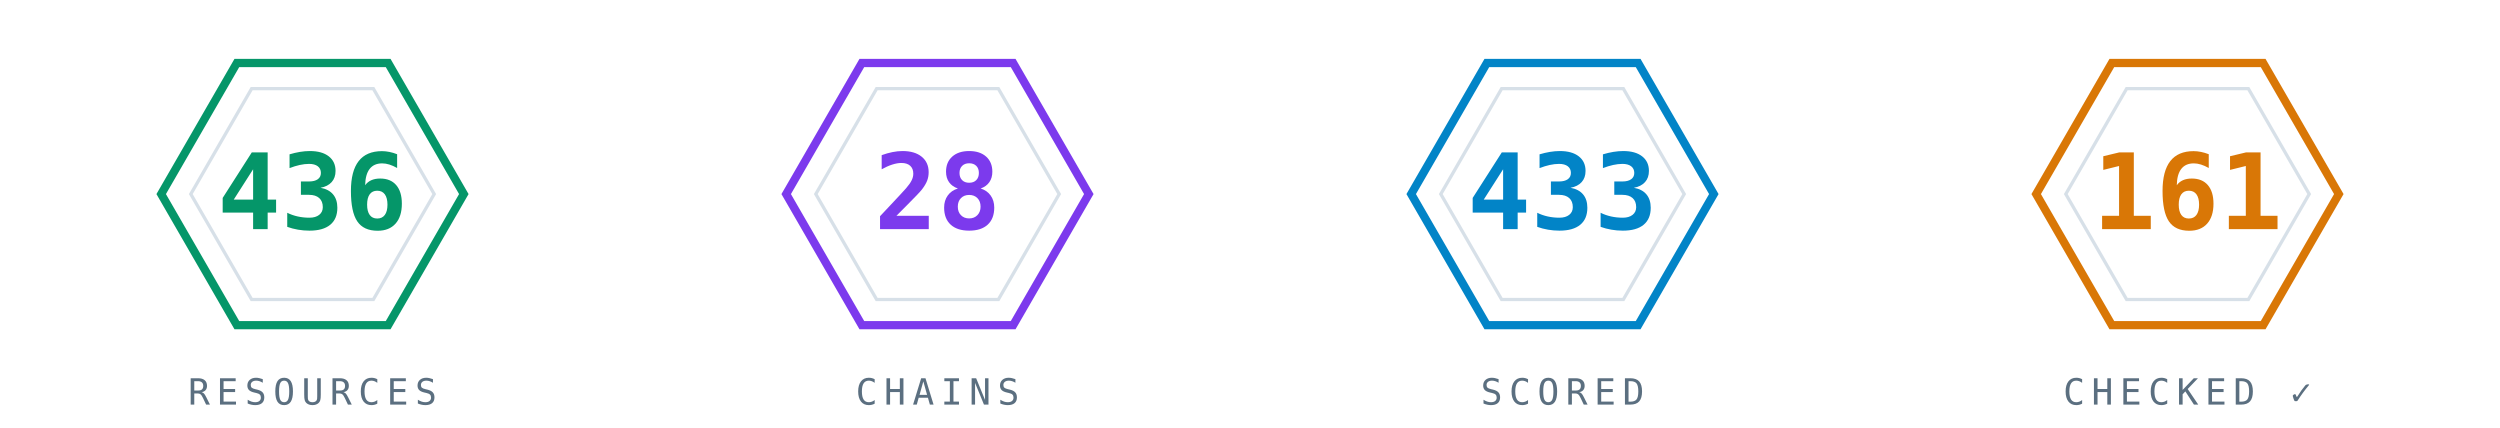
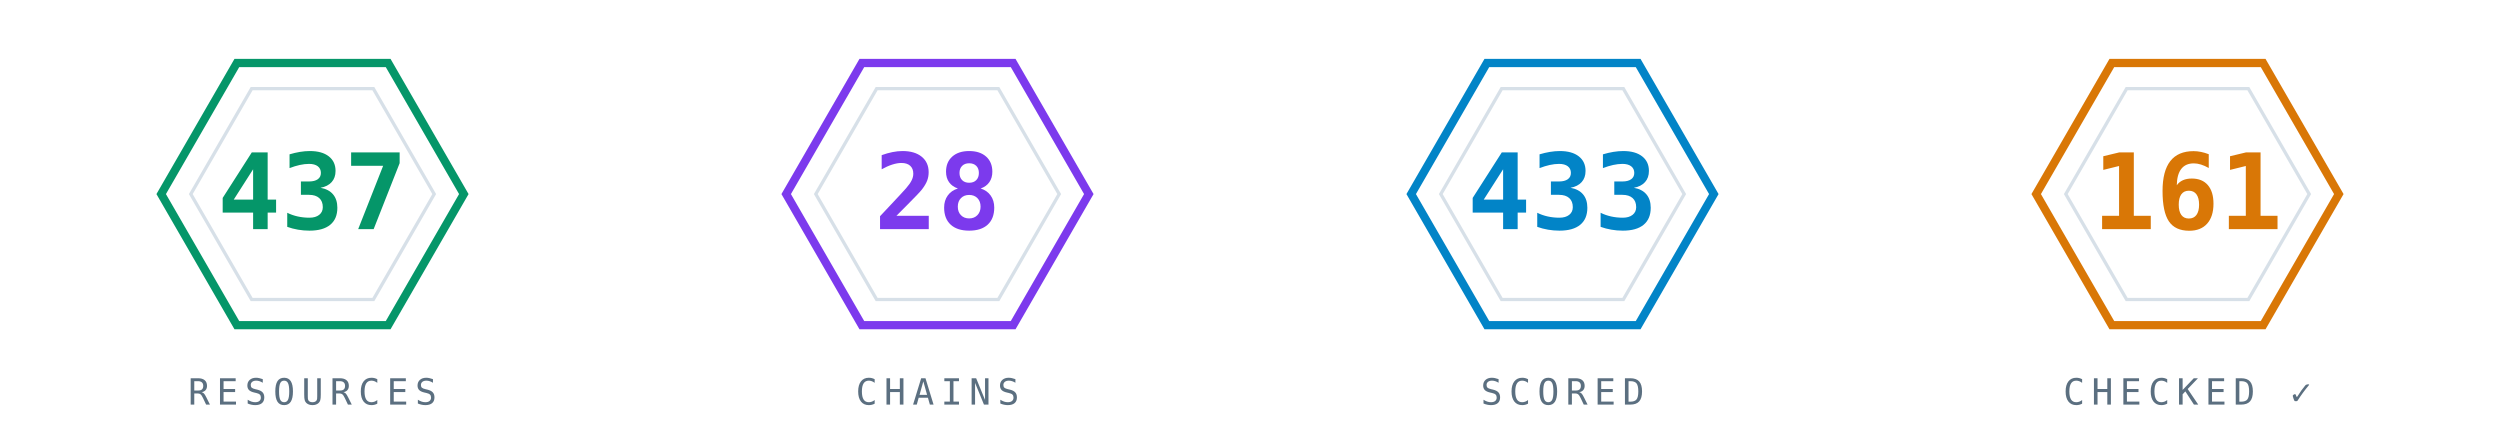
- <svg xmlns="http://www.w3.org/2000/svg" width="1520" height="260" viewBox="0 0 1520 260" role="img" aria-label="436 resources, 28 chains, 433 scored, 161 independently checked">
+ <svg xmlns="http://www.w3.org/2000/svg" width="1520" height="260" viewBox="0 0 1520 260" role="img" aria-label="437 resources, 28 chains, 433 scored, 161 independently checked">
  <g>
    <path d="M98.0 118.0 L144.0 38.3 L236.0 38.3 L282.0 118.0 L236.0 197.7 L144.0 197.7 Z" fill="none" stroke="#059669" stroke-width="5" />
    <path d="M116.0 118.0 L153.0 53.9 L227.0 53.9 L264.0 118.0 L227.0 182.1 L153.0 182.1 Z" fill="none" stroke="#d7e0e8" stroke-width="2" />
-     <text x="190" y="139.333" text-anchor="middle" font-family="ui-monospace, SFMono-Regular, Menlo, monospace" font-size="64" font-weight="700" fill="#059669">436</text>
+     <text x="190" y="139.333" text-anchor="middle" font-family="ui-monospace, SFMono-Regular, Menlo, monospace" font-size="64" font-weight="700" fill="#059669">437</text>
    <text x="190" y="246" text-anchor="middle" font-family="ui-monospace, SFMono-Regular, Menlo, monospace" font-size="22" letter-spacing="4" fill="#5b6f80">RESOURCES</text>
  </g>
  <g>
    <path d="M478.0 118.0 L524.0 38.3 L616.0 38.3 L662.0 118.0 L616.0 197.7 L524.0 197.7 Z" fill="none" stroke="#7c3aed" stroke-width="5" />
    <path d="M496.0 118.0 L533.0 53.9 L607.0 53.9 L644.0 118.0 L607.0 182.1 L533.0 182.1 Z" fill="none" stroke="#d7e0e8" stroke-width="2" />
    <text x="570" y="139.333" text-anchor="middle" font-family="ui-monospace, SFMono-Regular, Menlo, monospace" font-size="64" font-weight="700" fill="#7c3aed">28</text>
    <text x="570" y="246" text-anchor="middle" font-family="ui-monospace, SFMono-Regular, Menlo, monospace" font-size="22" letter-spacing="4" fill="#5b6f80">CHAINS</text>
  </g>
  <g>
    <path d="M858.0 118.0 L904.0 38.3 L996.0 38.3 L1042.0 118.0 L996.0 197.7 L904.0 197.7 Z" fill="none" stroke="#0284c7" stroke-width="5" />
    <path d="M876.0 118.0 L913.0 53.9 L987.0 53.9 L1024.0 118.0 L987.0 182.1 L913.0 182.1 Z" fill="none" stroke="#d7e0e8" stroke-width="2" />
    <text x="950" y="139.333" text-anchor="middle" font-family="ui-monospace, SFMono-Regular, Menlo, monospace" font-size="64" font-weight="700" fill="#0284c7">433</text>
    <text x="950" y="246" text-anchor="middle" font-family="ui-monospace, SFMono-Regular, Menlo, monospace" font-size="22" letter-spacing="4" fill="#5b6f80">SCORED</text>
  </g>
  <g>
    <path d="M1238.0 118.0 L1284.0 38.3 L1376.0 38.3 L1422.0 118.0 L1376.0 197.7 L1284.0 197.7 Z" fill="none" stroke="#d97706" stroke-width="5" />
    <path d="M1256.0 118.0 L1293.0 53.9 L1367.0 53.9 L1404.0 118.0 L1367.0 182.1 L1293.0 182.1 Z" fill="none" stroke="#d7e0e8" stroke-width="2" />
    <text x="1330" y="139.333" text-anchor="middle" font-family="ui-monospace, SFMono-Regular, Menlo, monospace" font-size="64" font-weight="700" fill="#d97706">161</text>
    <text x="1330" y="246" text-anchor="middle" font-family="ui-monospace, SFMono-Regular, Menlo, monospace" font-size="22" letter-spacing="4" fill="#5b6f80">CHECKED ✓</text>
  </g>
</svg>
